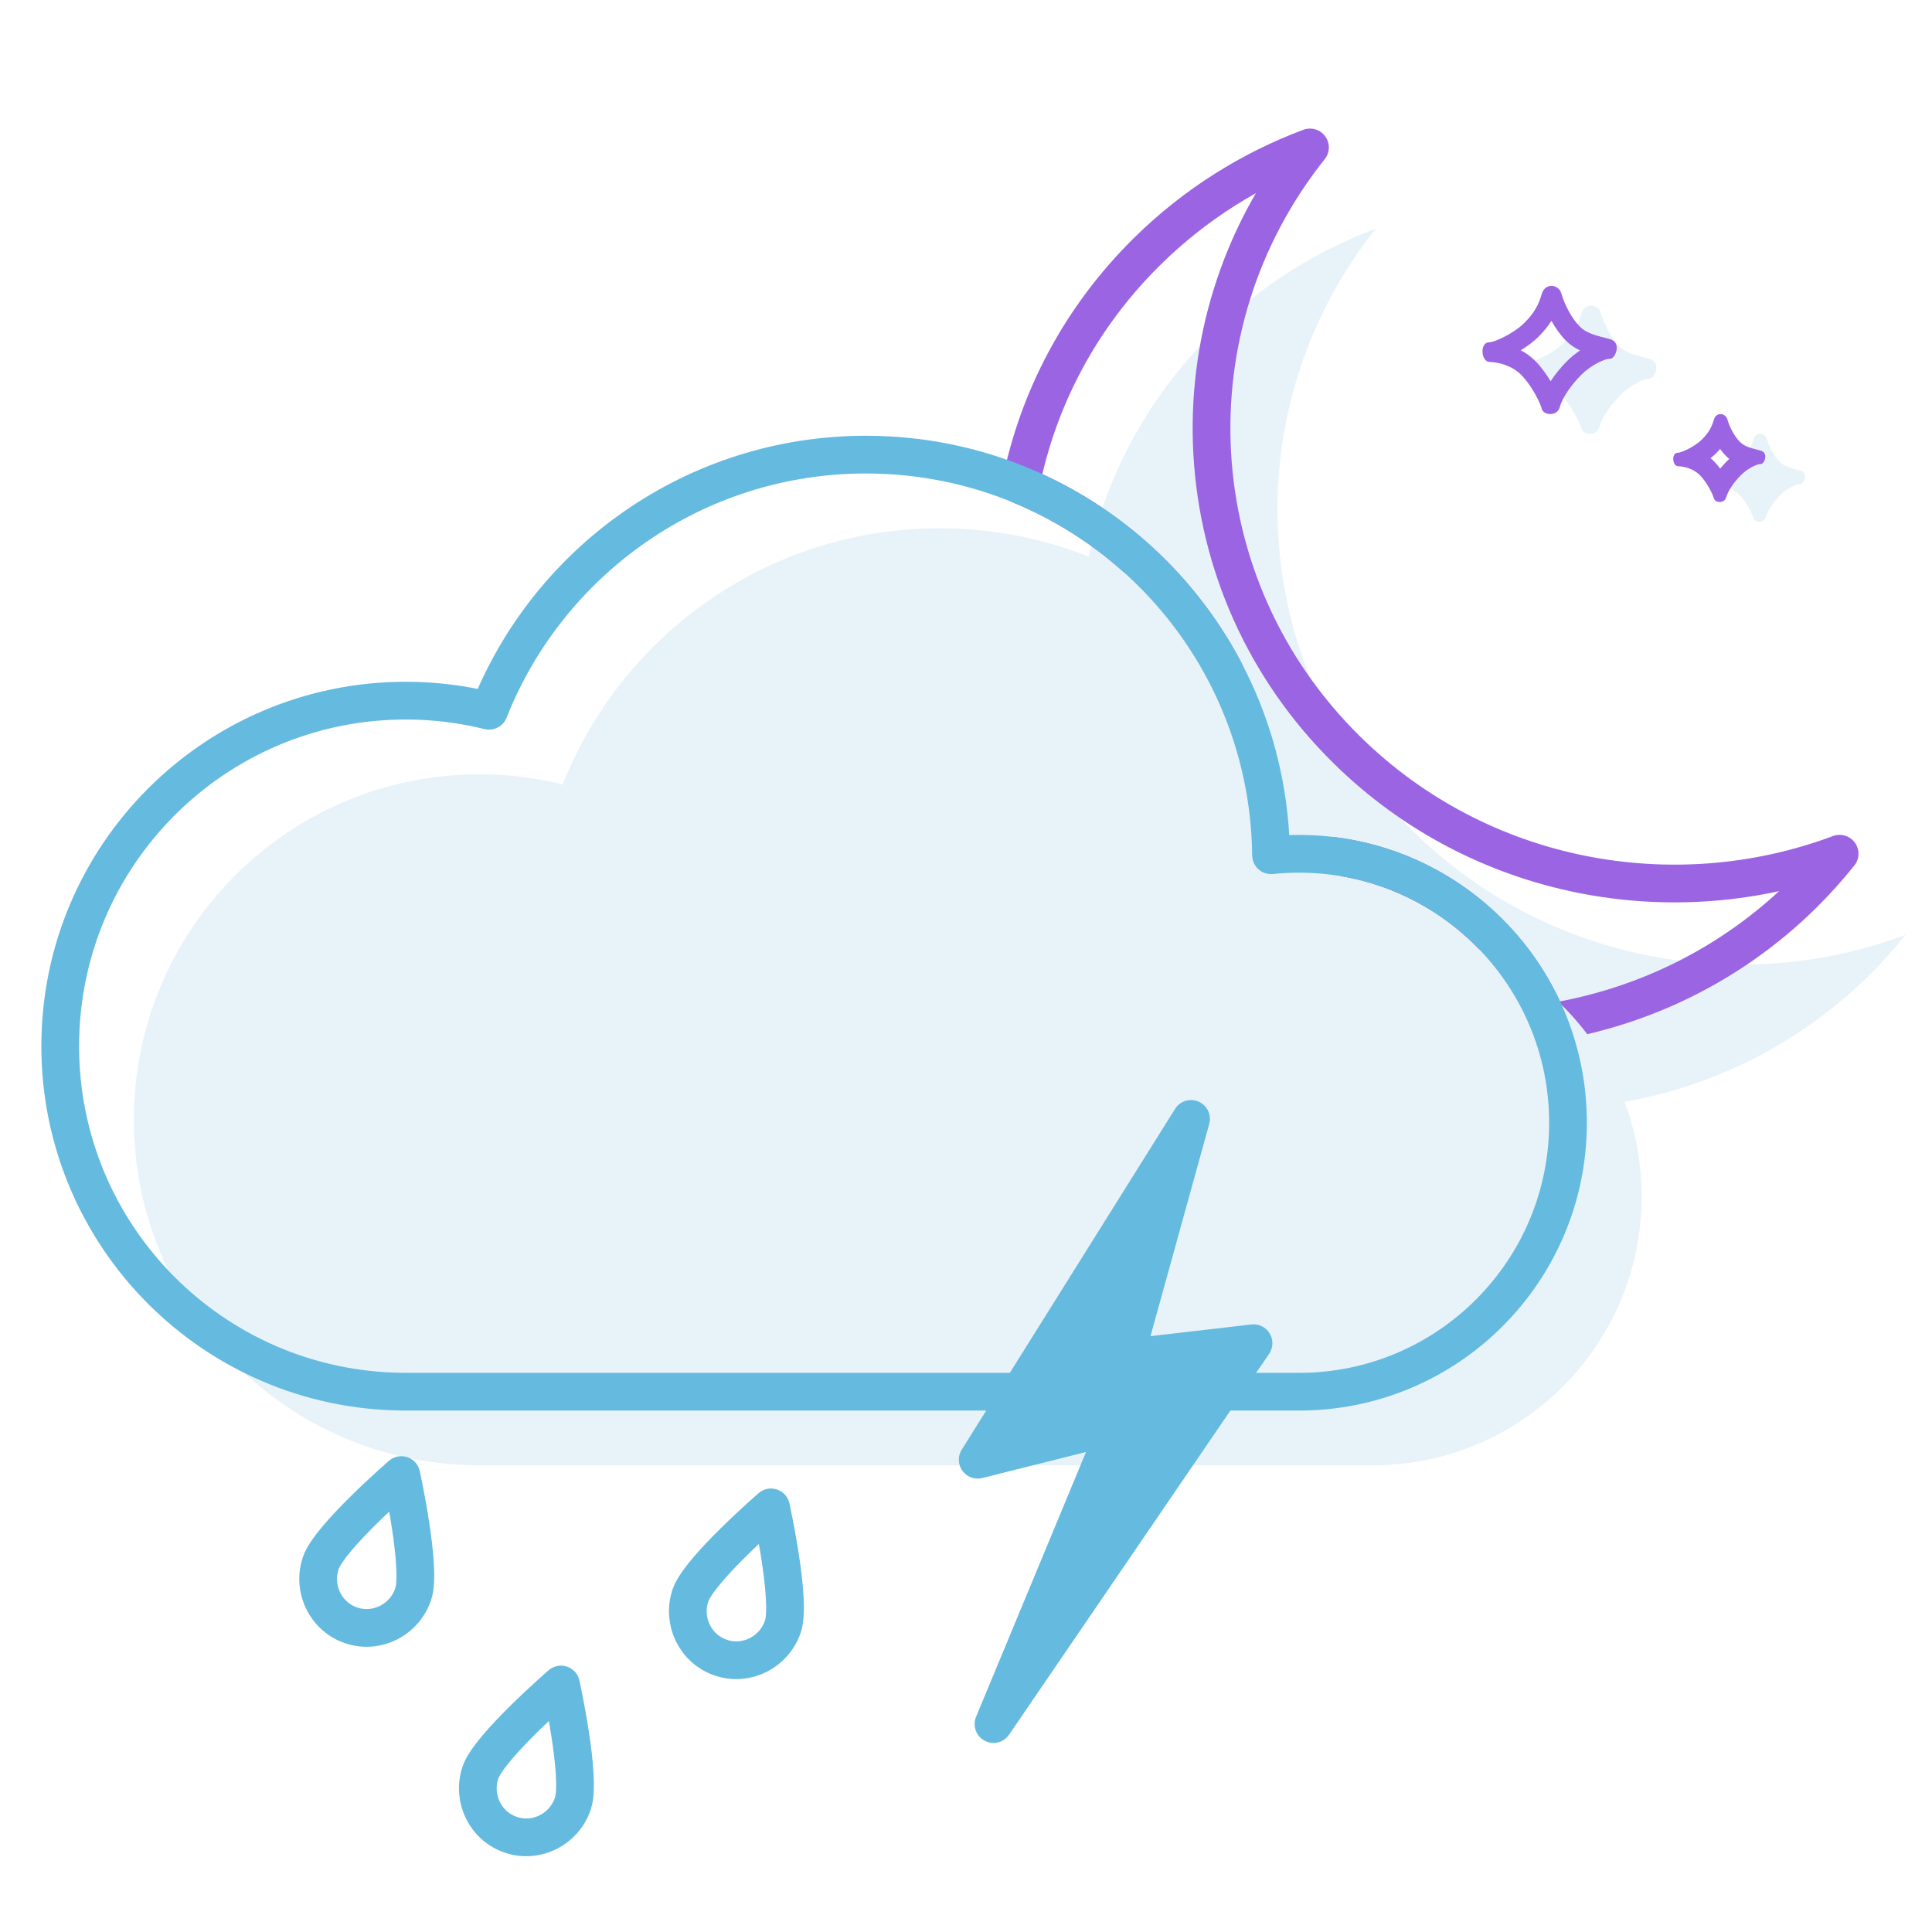
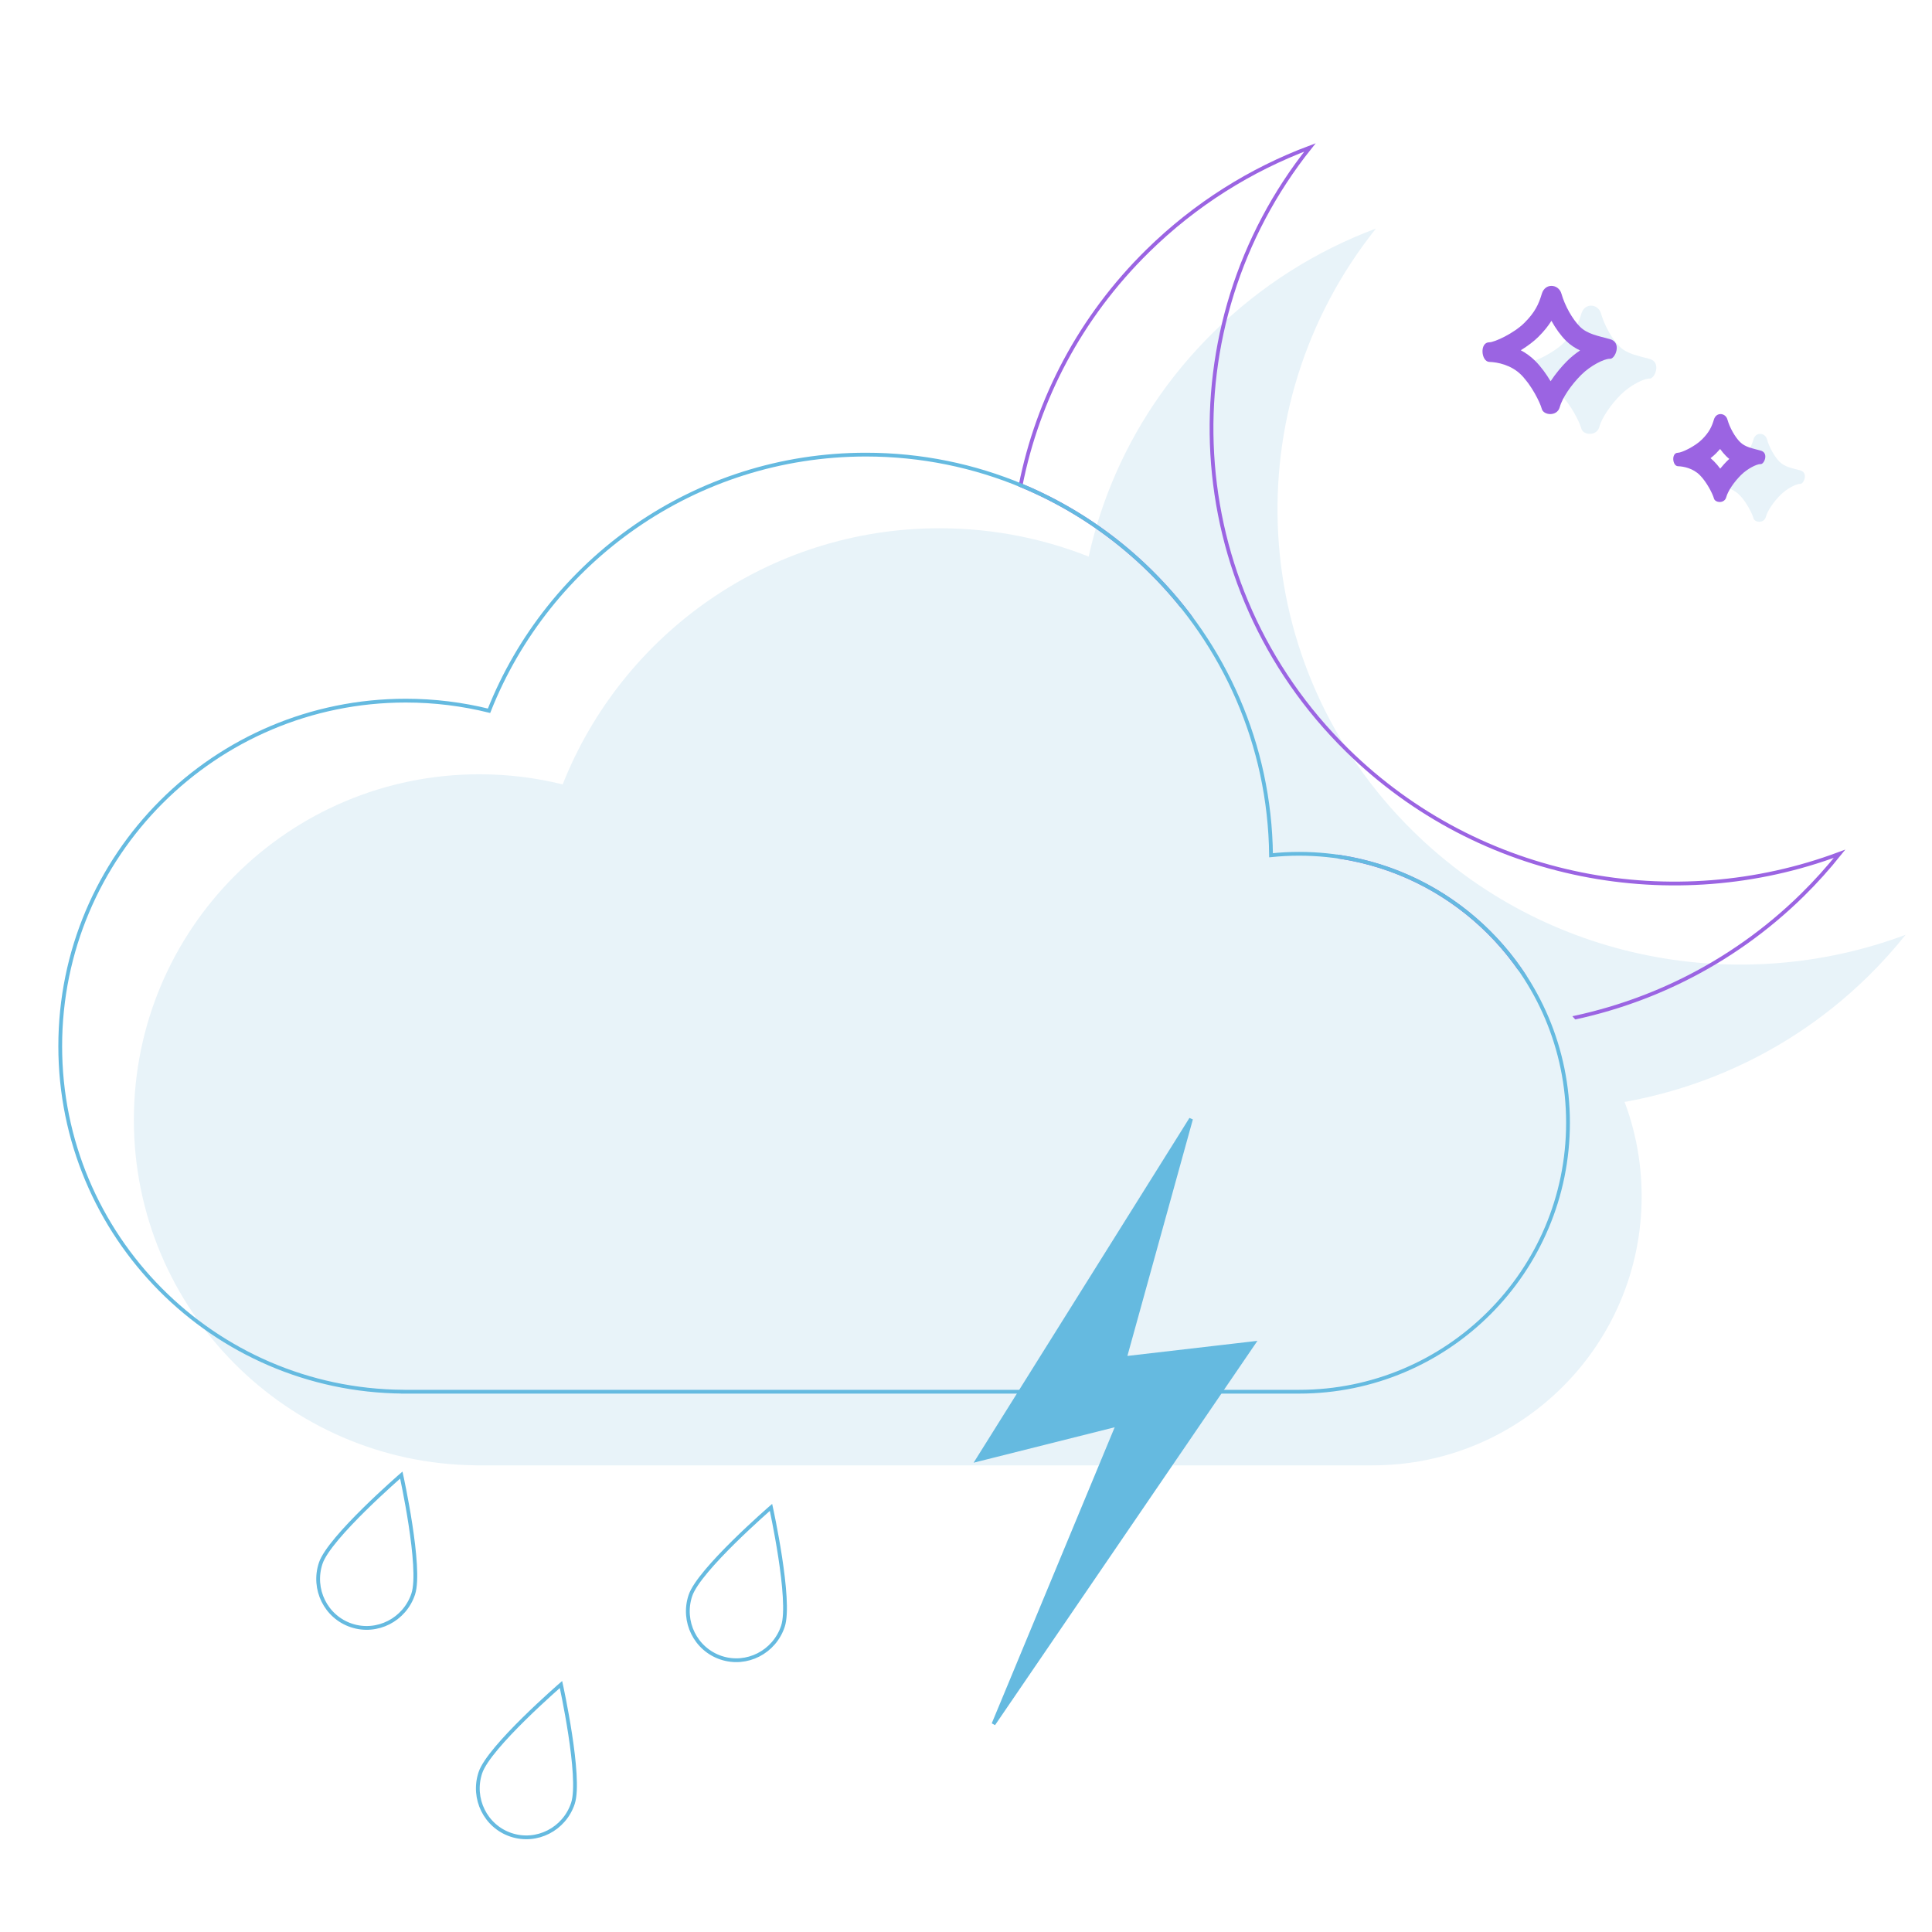
- <svg xmlns="http://www.w3.org/2000/svg" enable-background="new 0 0 512 512" height="512px" version="1.1" viewBox="0 0 512 512" width="512px" xml:space="preserve">
+ <svg xmlns="http://www.w3.org/2000/svg" enable-background="new 0 0 512 512" height="512px" version="1.1" viewBox="0 0 512 512" width="512px" xmlSpace="preserve" xmlnsXlink="http://www.w3.org/1999/xlink">
  <g id="Layer_3">
    <g id="Layer_3_2_">
      <path d="M374.487,220.288c-44.372-43.636-47.649-112.374-9.847-159.726c-15.683,5.873-30.389,15.018-43.023,27.443    c-47.92,47.124-47.92,123.527,0,170.651c47.921,47.124,125.615,47.124,173.535,0c3.548-3.488,6.825-7.14,9.848-10.925    C461.201,264.133,409.773,254.987,374.487,220.288z" fill="#E8F3F9" />
      <g>
        <g>
          <path d="M424.291,83.093c-0.74-2.611-4.319-2.96-5.204,0c-0.816,2.732-1.787,4.882-4.595,7.686      c-2.807,2.806-7.931,5.173-9.315,5.173c-2.654,0-2.171,5.138,0,5.204c2.17,0.066,5.787,0.771,8.462,3.446      c2.677,2.677,4.988,7.273,5.442,9.005c0.455,1.734,4.065,2.071,4.755-0.458c0.689-2.531,3.078-5.949,5.675-8.547      c2.596-2.596,6.309-4.371,7.659-4.274c1.352,0.098,3.209-4.325,0-5.204c-3.209-0.878-6.018-1.337-8.001-3.32      C427.187,89.82,425.193,86.273,424.291,83.093z" fill="#E8F3F9" />
        </g>
        <g>
          <path d="M468.267,116.411c-0.508-1.79-2.961-2.03-3.568,0c-0.56,1.873-1.226,3.348-3.15,5.271      c-1.925,1.924-5.438,3.547-6.388,3.547c-1.819,0-1.488,3.523,0,3.569s3.968,0.529,5.802,2.363      c1.835,1.835,3.421,4.987,3.731,6.174c0.313,1.188,2.787,1.42,3.261-0.315c0.473-1.735,2.11-4.079,3.891-5.86      c1.781-1.78,4.326-2.998,5.253-2.931c0.927,0.067,2.199-2.965,0-3.568c-2.2-0.602-4.126-0.917-5.486-2.277      C470.252,121.023,468.886,118.591,468.267,116.411z" fill="#E8F3F9" />
        </g>
      </g>
      <g>
        <g>
          <path d="M411.15,85.016c1.116,2.027,2.444,3.873,3.825,5.253c1.162,1.162,2.443,1.982,3.76,2.601      c-1.287,0.867-2.472,1.835-3.42,2.783c-1.442,1.444-3.047,3.337-4.39,5.383c-1.137-1.911-2.536-3.854-4.065-5.384      c-1.215-1.214-2.529-2.135-3.838-2.832c1.816-1.109,3.495-2.379,4.69-3.574C409.19,87.769,410.293,86.382,411.15,85.016       M411.153,75.758c-1.063,0-2.125,0.658-2.553,2.091c-0.816,2.732-1.788,4.883-4.595,7.686c-2.807,2.806-7.931,5.174-9.315,5.174      c-2.653,0-2.171,5.137,0,5.204c2.17,0.066,5.787,0.771,8.462,3.446c2.677,2.677,4.988,7.273,5.442,9.005      c0.225,0.854,1.215,1.37,2.244,1.37c1.061,0,2.161-0.545,2.511-1.828c0.689-2.531,3.078-5.949,5.675-8.547      c2.527-2.528,6.117-4.278,7.549-4.278c0.038,0,0.075,0.001,0.109,0.004c0.016,0.001,0.03,0.001,0.044,0.001      c1.348,0,3.132-4.337-0.044-5.206c-3.208-0.878-6.017-1.337-8.001-3.321c-1.982-1.983-3.976-5.53-4.878-8.71      C413.423,76.503,412.286,75.758,411.153,75.758L411.153,75.758z" fill="#9B64E2" />
        </g>
        <g>
          <path d="M455.851,118.986c0.501,0.693,1.028,1.324,1.566,1.862c0.28,0.28,0.567,0.536,0.861,0.769      c-0.222,0.198-0.431,0.396-0.628,0.593c-0.358,0.358-1.024,1.055-1.776,1.979c-0.521-0.704-1.088-1.378-1.689-1.979      c-0.284-0.284-0.575-0.547-0.87-0.792c0.541-0.421,1.033-0.85,1.453-1.27C455.163,119.752,455.522,119.365,455.851,118.986       M455.962,109.734c-0.729,0-1.456,0.45-1.751,1.434c-0.559,1.873-1.225,3.347-3.149,5.27c-1.925,1.924-5.438,3.547-6.388,3.547      c-1.819,0-1.488,3.523,0,3.569c1.488,0.045,3.968,0.528,5.802,2.362c1.835,1.835,3.42,4.987,3.731,6.174      c0.153,0.586,0.833,0.939,1.54,0.939c0.727,0,1.48-0.374,1.721-1.253c0.473-1.736,2.11-4.079,3.891-5.86      c1.734-1.734,4.194-2.934,5.177-2.934c0.026,0,0.052,0.001,0.075,0.002c0.011,0.001,0.021,0.001,0.031,0.001      c0.924,0,2.146-2.974-0.031-3.569c-2.2-0.602-4.125-0.917-5.485-2.277c-1.36-1.36-2.727-3.792-3.345-5.972      C457.519,110.244,456.739,109.734,455.962,109.734L455.962,109.734z" fill="#9B64E2" />
        </g>
      </g>
    </g>
-     <path d="   M357.001,198.801c-44.373-43.636-47.65-112.374-9.848-159.726c-15.683,5.874-30.389,15.018-43.022,27.444   c-17.916,17.618-29.132,39.329-33.651,62.072c38.605,15.967,65.872,53.797,66.359,98.059c2.439-0.253,4.916-0.386,7.422-0.386   c29.972,0,55.607,18.511,66.142,44.716c24.625-3.878,48.281-15.143,67.264-33.81c3.547-3.488,6.824-7.14,9.847-10.926   C443.714,242.646,392.286,233.5,357.001,198.801z" fill="none" stroke="#9B64E2" stroke-linecap="round" stroke-linejoin="round" stroke-miterlimit="10" stroke-width="10" />
+     <path d="   M357.001,198.801c-44.373-43.636-47.65-112.374-9.848-159.726c-15.683,5.874-30.389,15.018-43.022,27.444   c-17.916,17.618-29.132,39.329-33.651,62.072c38.605,15.967,65.872,53.797,66.359,98.059c2.439-0.253,4.916-0.386,7.422-0.386   c29.972,0,55.607,18.511,66.142,44.716c24.625-3.878,48.281-15.143,67.264-33.81c3.547-3.488,6.824-7.14,9.847-10.926   C443.714,242.646,392.286,233.5,357.001,198.801z" fill="none" stroke="#9B64E2" strokeLinecap="round" strokeLinejoin="round" strokeMiterlimit="10" strokeWidth="10" />
  </g>
  <g id="Layer_1">
    <g id="Layer_3_3_">
      <path d="M363.776,245.781c-2.506,0-4.982,0.131-7.422,0.385c-0.646-58.746-48.461-106.172-107.359-106.172    c-45.357,0-84.145,28.123-99.88,67.88c-7.067-1.749-14.458-2.684-22.067-2.684c-50.574,0-91.572,41-91.572,91.574    c0,50.305,40.564,91.131,90.767,91.563v0.008h237.535c39.363,0,71.277-31.912,71.277-71.277    C435.054,277.693,403.142,245.781,363.776,245.781z" fill="#E8F3F9" />
-       <path d="M344.261,226.264    c-2.506,0-4.982,0.133-7.422,0.386c-0.646-58.746-48.463-106.172-107.36-106.172c-45.356,0-84.145,28.123-99.879,67.881    c-7.067-1.749-14.458-2.683-22.067-2.683c-50.574,0-91.572,40.999-91.572,91.572c0,50.302,40.563,91.13,90.767,91.562v0.01    h237.536c39.363,0,71.275-31.912,71.275-71.279C415.538,258.178,383.624,226.264,344.261,226.264z" fill="none" stroke="#65BAE0" stroke-linejoin="round" stroke-miterlimit="10" stroke-width="10" />
+       <path d="M344.261,226.264    c-2.506,0-4.982,0.133-7.422,0.386c-0.646-58.746-48.463-106.172-107.36-106.172c-45.356,0-84.145,28.123-99.879,67.881    c-7.067-1.749-14.458-2.683-22.067-2.683c-50.574,0-91.572,40.999-91.572,91.572c0,50.302,40.563,91.13,90.767,91.562v0.01    h237.536c39.363,0,71.275-31.912,71.275-71.279C415.538,258.178,383.624,226.264,344.261,226.264z" fill="none" stroke="#65BAE0" strokeLinejoin="round" strokeMiterlimit="10" strokeWidth="10" />
    </g>
-     <polygon fill="#65BAE0" points="   315.638,296.526 259.101,386.845 296.245,377.513 263.284,456.894 332.2,355.964 298.093,359.917  " stroke="#65BAE0" stroke-linecap="round" stroke-linejoin="round" stroke-miterlimit="10" stroke-width="10" />
-     <path d="   M182.959,422.849c2.273-6.854,21.363-23.375,21.363-23.375s5.435,24.654,3.162,31.508c-2.273,6.855-9.606,10.59-16.379,8.344   C184.333,437.079,180.685,429.702,182.959,422.849z" fill="none" stroke="#65BAE0" stroke-linecap="round" stroke-linejoin="round" stroke-miterlimit="10" stroke-width="10" />
-     <path d="   M84.988,414.284c2.273-6.854,21.363-23.375,21.363-23.375s5.435,24.654,3.162,31.51c-2.272,6.854-9.605,10.588-16.378,8.342   C86.362,428.515,82.715,421.138,84.988,414.284z" fill="none" stroke="#65BAE0" stroke-linecap="round" stroke-linejoin="round" stroke-miterlimit="10" stroke-width="10" />
-     <path d="   M127.304,469.786c2.273-6.854,21.363-23.375,21.363-23.375s5.435,24.654,3.162,31.508c-2.272,6.855-9.605,10.59-16.378,8.344   C128.678,484.017,125.031,476.64,127.304,469.786z" fill="none" stroke="#65BAE0" stroke-linecap="round" stroke-linejoin="round" stroke-miterlimit="10" stroke-width="10" />
+     <polygon fill="#65BAE0" points="   315.638,296.526 259.101,386.845 296.245,377.513 263.284,456.894 332.2,355.964 298.093,359.917  " stroke="#65BAE0" strokeLinecap="round" strokeLinejoin="round" strokeMiterlimit="10" strokeWidth="10" />
+     <path d="   M182.959,422.849c2.273-6.854,21.363-23.375,21.363-23.375s5.435,24.654,3.162,31.508c-2.273,6.855-9.606,10.59-16.379,8.344   C184.333,437.079,180.685,429.702,182.959,422.849z" fill="none" stroke="#65BAE0" strokeLinecap="round" strokeLinejoin="round" strokeMiterlimit="10" strokeWidth="10" />
+     <path d="   M84.988,414.284c2.273-6.854,21.363-23.375,21.363-23.375s5.435,24.654,3.162,31.51c-2.272,6.854-9.605,10.588-16.378,8.342   C86.362,428.515,82.715,421.138,84.988,414.284z" fill="none" stroke="#65BAE0" strokeLinecap="round" strokeLinejoin="round" strokeMiterlimit="10" strokeWidth="10" />
+     <path d="   M127.304,469.786c2.273-6.854,21.363-23.375,21.363-23.375s5.435,24.654,3.162,31.508c-2.272,6.855-9.605,10.59-16.378,8.344   C128.678,484.017,125.031,476.64,127.304,469.786z" fill="none" stroke="#65BAE0" strokeLinecap="round" strokeLinejoin="round" strokeMiterlimit="10" strokeWidth="10" />
  </g>
</svg>
